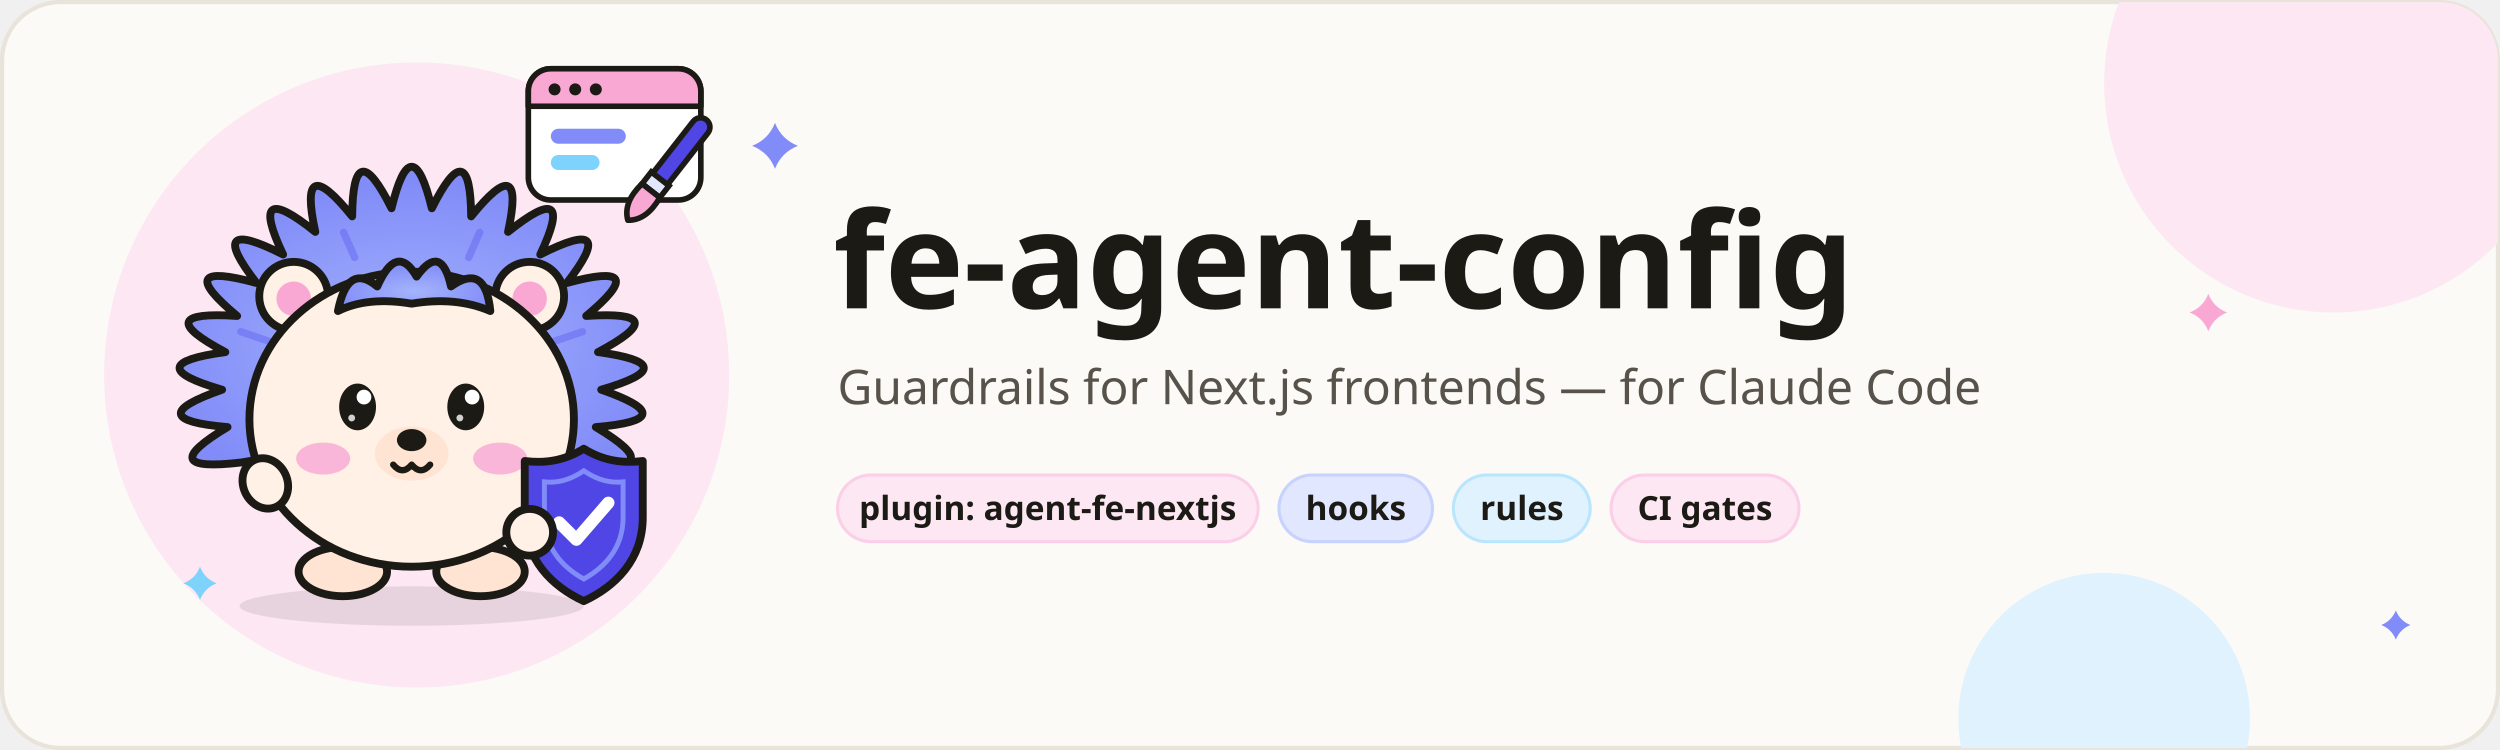
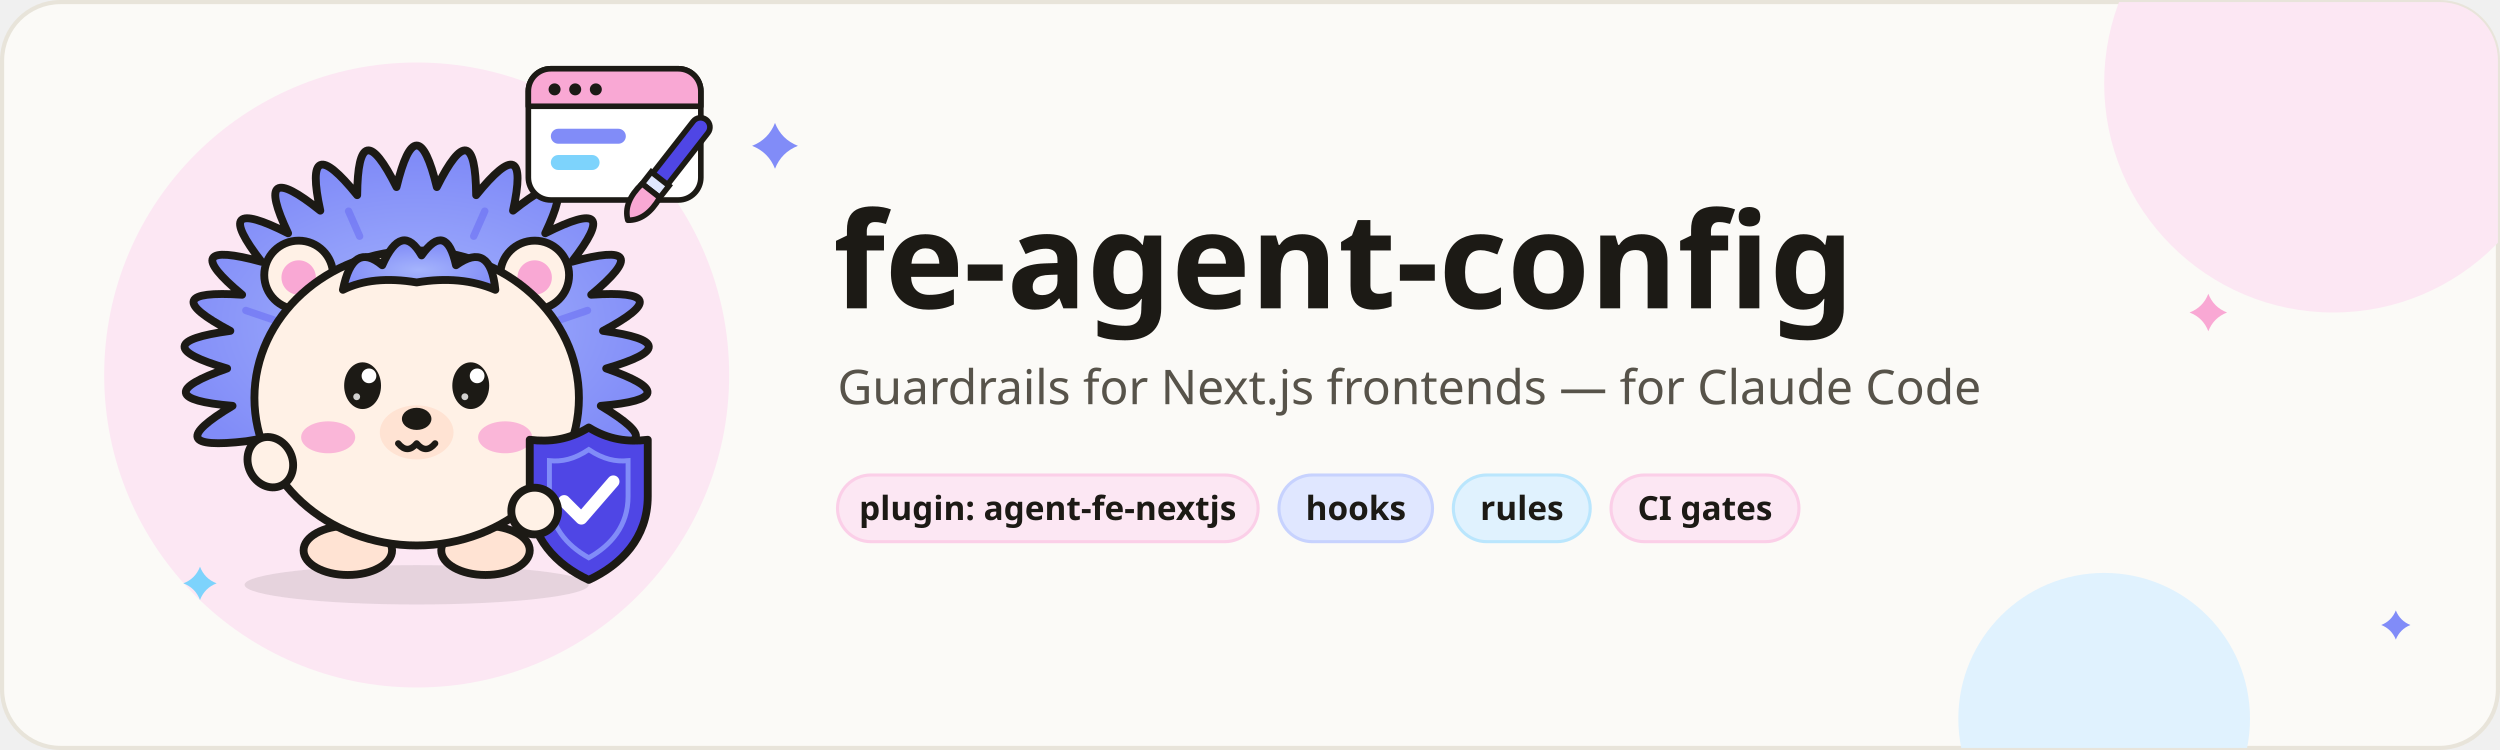
<svg xmlns="http://www.w3.org/2000/svg" viewBox="0 0 1200 360" role="img" aria-labelledby="t d">
  <defs>
    <style>.s{font-family:'Plus Jakarta Sans', system-ui, sans-serif}.m{font-family:ui-monospace, 'SF Mono', Menlo, Consolas, monospace;font-variant-ligatures:none}.eye,.tw,.blob{transform-box:fill-box;transform-origin:50% 50%}.eye{animation:blink 4.6s ease-in-out infinite}@keyframes blink{0%,93%,96%,100%{transform:scaleY(1)}94%,95%{transform:scaleY(.1)}}.glint{animation:glint 4.6s ease-in-out infinite}@keyframes glint{0%,93%,96%,100%{opacity:1}93.6%,95.4%{opacity:0}}.tw{animation:twinkle 6s ease-in-out infinite}.tw1{animation-delay:.6s}.tw2{animation-delay:2.1s}.tw3{animation-delay:3.6s}.tw4{animation-delay:5.1s}.tw5{animation-delay:1.35s}.tw6{animation-delay:2.85s}.tw7{animation-delay:4.35s}@keyframes twinkle{0%,32%,100%{transform:scale(1);opacity:1}10%{transform:scale(.85);opacity:.6}22%{transform:scale(1.1);opacity:1}}.blob{animation:drift-a 9s ease-in-out infinite}.blob2{animation-name:drift-b}.blob3{animation-name:drift-c}@keyframes drift-a{0%,100%{transform:translate(0,0)}50%{transform:translate(2px,-2px)}}@keyframes drift-b{0%,100%{transform:translate(0,0)}50%{transform:translate(-2.5px,2px)}}@keyframes drift-c{0%,100%{transform:translate(0,0)}50%{transform:translate(2px,-1.5px)}}@media (prefers-reduced-motion:reduce){*,*::before,*::after{animation:none!important}}</style>
    <filter id="sh" x="-10%" y="-10%" width="120%" height="140%">
      <feDropShadow dx="0" dy="4" stdDeviation="6" flood-color="#1c1a15" flood-opacity="0.08" />
    </filter>
  </defs>
  <clipPath id="cc">
    <rect x="1" y="1" width="1198" height="358" rx="28" />
  </clipPath>
  <rect x="1" y="1" width="1198" height="358" rx="28" fill="#fbfaf7" stroke="#e8e4da" stroke-width="2" />
  <g clip-path="url(#cc)">
    <g class="blob">
      <circle cx="200" cy="180" r="150" fill="#fce7f3" />
    </g>
    <g class="blob blob2">
      <circle cx="1120" cy="40" r="110" fill="#fce7f3" opacity="1" />
    </g>
    <g class="blob blob3">
      <circle cx="1010" cy="345" r="70" fill="#e0f2fe" opacity="1" />
    </g>
  </g>
  <g class="tw tw1">
    <path d="M372,59Q375.1,66.9 383,70Q375.1,73.1 372,81Q368.9,73.1 361,70Q368.9,66.9 372,59Z" fill="#818cf8" opacity="1" />
  </g>
  <g class="tw tw2">
    <path d="M1060,141Q1062.5,147.5 1069,150Q1062.5,152.5 1060,159Q1057.5,152.5 1051,150Q1057.5,147.5 1060,141Z" fill="#f9a8d4" opacity="1" />
  </g>
  <g class="tw tw3">
    <path d="M96,272Q98.2,277.8 104,280Q98.2,282.2 96,288Q93.8,282.2 88,280Q93.8,277.8 96,272Z" fill="#7dd3fc" opacity="1" />
  </g>
  <g class="tw tw4">
    <path d="M1150,293Q1152,298 1157,300Q1152,302 1150,307Q1148,302 1143,300Q1148,298 1150,293Z" fill="#818cf8" opacity="1" />
  </g>
-   <g transform="translate(67.8 54.9) scale(1.18)">
+   <g transform="translate(70.2 44.71) scale(1.18)">
    <defs>
      <radialGradient id="mg" cx="50%" cy="60%" r="55%">
        <stop offset="0" stop-color="#a5b4fc" />
        <stop offset="1" stop-color="#818cf8" />
      </radialGradient>
    </defs>
    <ellipse cx="110" cy="200" rx="70" ry="8" fill="#1c1a15" opacity="0.10" />
    <path d="M110,130L40.7,141.6Q3.9,145.9 35.1,127.2Q-1.8,124.1 32.9,112Q-2.4,101.7 34.2,96.7Q2,79.6 39,82Q11.3,58.9 46.9,68.6Q25.1,40.5 57.7,57Q42.7,25.3 70.8,47.8Q63.4,13.8 85.8,41.5Q86.1,6.8 101.8,38.2Q110,4.4 118.2,38.2Q133.9,6.8 134.2,41.5Q156.6,13.8 149.2,47.8Q177.3,25.3 162.3,57Q194.9,40.5 173.1,68.6Q208.7,58.9 181,82Q218,79.6 185.8,96.7Q222.4,101.7 187.1,112Q221.8,124.1 184.9,127.2Q216.1,145.9 179.3,141.6Z" fill="url(#mg)" stroke="#1c1a15" stroke-width="3.2" stroke-linejoin="round" stroke-linecap="round" />
    <path d="M51.7,92.2L40.5,88.4" stroke="#6366f1" stroke-width="3" stroke-linecap="round" opacity=".5" />
    <path d="M65.4,71.7L56.8,64.1" stroke="#6366f1" stroke-width="3" stroke-linecap="round" opacity=".5" />
    <path d="M86.8,58.2L82.3,48" stroke="#6366f1" stroke-width="3" stroke-linecap="round" opacity=".5" />
    <path d="M133.2,58.2L137.7,48" stroke="#6366f1" stroke-width="3" stroke-linecap="round" opacity=".5" />
    <path d="M154.6,71.7L163.2,64.1" stroke="#6366f1" stroke-width="3" stroke-linecap="round" opacity=".5" />
    <path d="M168.3,92.2L179.5,88.4" stroke="#6366f1" stroke-width="3" stroke-linecap="round" opacity=".5" />
    <circle cx="62" cy="74" r="14" fill="#fff1e6" stroke="#1c1a15" stroke-width="3.2" stroke-linejoin="round" stroke-linecap="round" />
    <circle cx="62" cy="75" r="7" fill="#f9a8d4" />
    <circle cx="158" cy="74" r="14" fill="#fff1e6" stroke="#1c1a15" stroke-width="3.2" stroke-linejoin="round" stroke-linecap="round" />
    <circle cx="158" cy="75" r="7" fill="#f9a8d4" />
    <ellipse cx="82" cy="186" rx="18" ry="10" fill="#ffe3d3" stroke="#1c1a15" stroke-width="3.2" stroke-linejoin="round" stroke-linecap="round" />
    <ellipse cx="138" cy="186" rx="18" ry="10" fill="#ffe3d3" stroke="#1c1a15" stroke-width="3.2" stroke-linejoin="round" stroke-linecap="round" />
    <ellipse cx="110" cy="124" rx="66" ry="60" fill="#fff1e6" stroke="#1c1a15" stroke-width="3.2" stroke-linejoin="round" stroke-linecap="round" />
    <path d="M80,80Q84,60 96,70Q104,52 112,66Q122,52 126,70Q140,60 142,80Q128,74 110,77Q92,74 80,80Z" fill="url(#mg)" stroke="#1c1a15" stroke-width="3.2" stroke-linejoin="round" stroke-linecap="round" />
    <ellipse cx="74" cy="140" rx="11" ry="6.5" fill="#f9a8d4" opacity=".8" />
    <ellipse cx="146" cy="140" rx="11" ry="6.5" fill="#f9a8d4" opacity=".8" />
    <g class="eye">
      <ellipse cx="88" cy="119" rx="7.5" ry="9.5" fill="#1c1a15" />
      <g class="glint">
        <circle cx="90.6" cy="115" r="3" fill="#ffffff" />
        <circle cx="85.6" cy="123.5" r="1.4" fill="#ffffff" opacity=".8" />
      </g>
    </g>
    <g class="eye">
      <ellipse cx="132" cy="119" rx="7.5" ry="9.5" fill="#1c1a15" />
      <g class="glint">
        <circle cx="134.6" cy="115" r="3" fill="#ffffff" />
        <circle cx="129.6" cy="123.5" r="1.4" fill="#ffffff" opacity=".8" />
      </g>
    </g>
    <ellipse cx="110" cy="138" rx="15" ry="11" fill="#ffe3d3" />
    <ellipse cx="110" cy="132.5" rx="6" ry="4.5" fill="#1c1a15" />
    <path d="M102.5,142.5q3.75,4.5 7.5,0q3.75,4.5 7.5,0" fill="none" stroke="#1c1a15" stroke-width="2.6" stroke-linecap="round" stroke-linejoin="round" />
    <ellipse cx="50" cy="152" rx="9" ry="10.5" fill="#fff1e6" stroke="#1c1a15" stroke-width="3.2" stroke-linejoin="round" stroke-linecap="round" transform="rotate(-25 46 150)" />
    <path d="M180,136C188,141 196,142 204,141L204,164C204,181 193,192 180,198C167,192 156,181 156,164L156,141C164,142 172,141 180,136Z" fill="#4f46e5" stroke="#1c1a15" stroke-width="3.2" stroke-linejoin="round" stroke-linecap="round" />
    <path d="M180,145C186,149 191,150 196,149.5L196,164C196,176 189,184 180,189C171,184 164,176 164,164L164,149.5C169,150 174,149 180,145Z" fill="none" stroke="#818cf8" stroke-width="2" />
    <path d="M170,166l7,7l13,-15" fill="none" stroke="#ffffff" stroke-width="5" stroke-linecap="round" stroke-linejoin="round" />
    <circle cx="158" cy="170" r="9.5" fill="#fff1e6" stroke="#1c1a15" stroke-width="3.2" stroke-linejoin="round" stroke-linecap="round" />
  </g>
  <g transform="translate(250 24) scale(0.9)">
    <rect x="4" y="10" width="92" height="70" rx="12" fill="#ffffff" stroke="#1c1a15" stroke-width="3" />
    <path d="M4,22a12,12 0 0 1 12,-12h68a12,12 0 0 1 12,12v8h-92z" fill="#f9a8d4" stroke="#1c1a15" stroke-width="3" stroke-linejoin="round" />
    <circle cx="18" cy="21" r="3.2" fill="#1c1a15" />
    <circle cx="29" cy="21" r="3.2" fill="#1c1a15" />
    <circle cx="40" cy="21" r="3.2" fill="#1c1a15" />
    <rect x="16" y="42" width="40" height="8" rx="4" fill="#818cf8" />
    <rect x="16" y="56" width="26" height="8" rx="4" fill="#7dd3fc" />
    <g transform="rotate(38 78 64)">
      <rect x="73" y="30" width="10" height="44" rx="5" fill="#4f46e5" stroke="#1c1a15" stroke-width="3" />
      <rect x="72" y="70" width="12" height="8" fill="#e0e7ff" stroke="#1c1a15" stroke-width="3" />
      <path d="M72,78h12q2,14 -6,20q-8,-6 -6,-20z" fill="#f9a8d4" stroke="#1c1a15" stroke-width="3" stroke-linejoin="round" />
    </g>
  </g>
  <text class="s" x="400" y="148" font-size="64" font-weight="800" fill="#1c1a15">fe-agent-config</text>
  <text class="s" x="402" y="194" font-size="23" font-weight="500" fill="#57534a">Guardrails for Next.js frontends — for Claude Code</text>
  <rect x="402" y="228" width="201.9" height="32" rx="16.0" fill="#fce7f3" stroke="#fbcfe8" stroke-width="1.5" />
  <text class="s" x="502.9" y="249.6" font-size="16" font-weight="600" fill="#1c1a15" text-anchor="middle">plugin: agent-fe-nextjs</text>
  <rect x="613.9" y="228" width="73.7" height="32" rx="16.0" fill="#e0e7ff" stroke="#c7d2fe" stroke-width="1.5" />
  <text class="s" x="650.8" y="249.6" font-size="16" font-weight="600" fill="#1c1a15" text-anchor="middle">hooks</text>
  <rect x="697.6" y="228" width="65.7" height="32" rx="16.0" fill="#e0f2fe" stroke="#bae6fd" stroke-width="1.5" />
  <text class="s" x="730.5" y="249.6" font-size="16" font-weight="600" fill="#1c1a15" text-anchor="middle">rules</text>
  <rect x="773.3" y="228" width="90.2" height="32" rx="16.0" fill="#fce7f3" stroke="#fbcfe8" stroke-width="1.5" />
  <text class="s" x="818.4" y="249.6" font-size="16" font-weight="600" fill="#1c1a15" text-anchor="middle">CI gates</text>
</svg>
